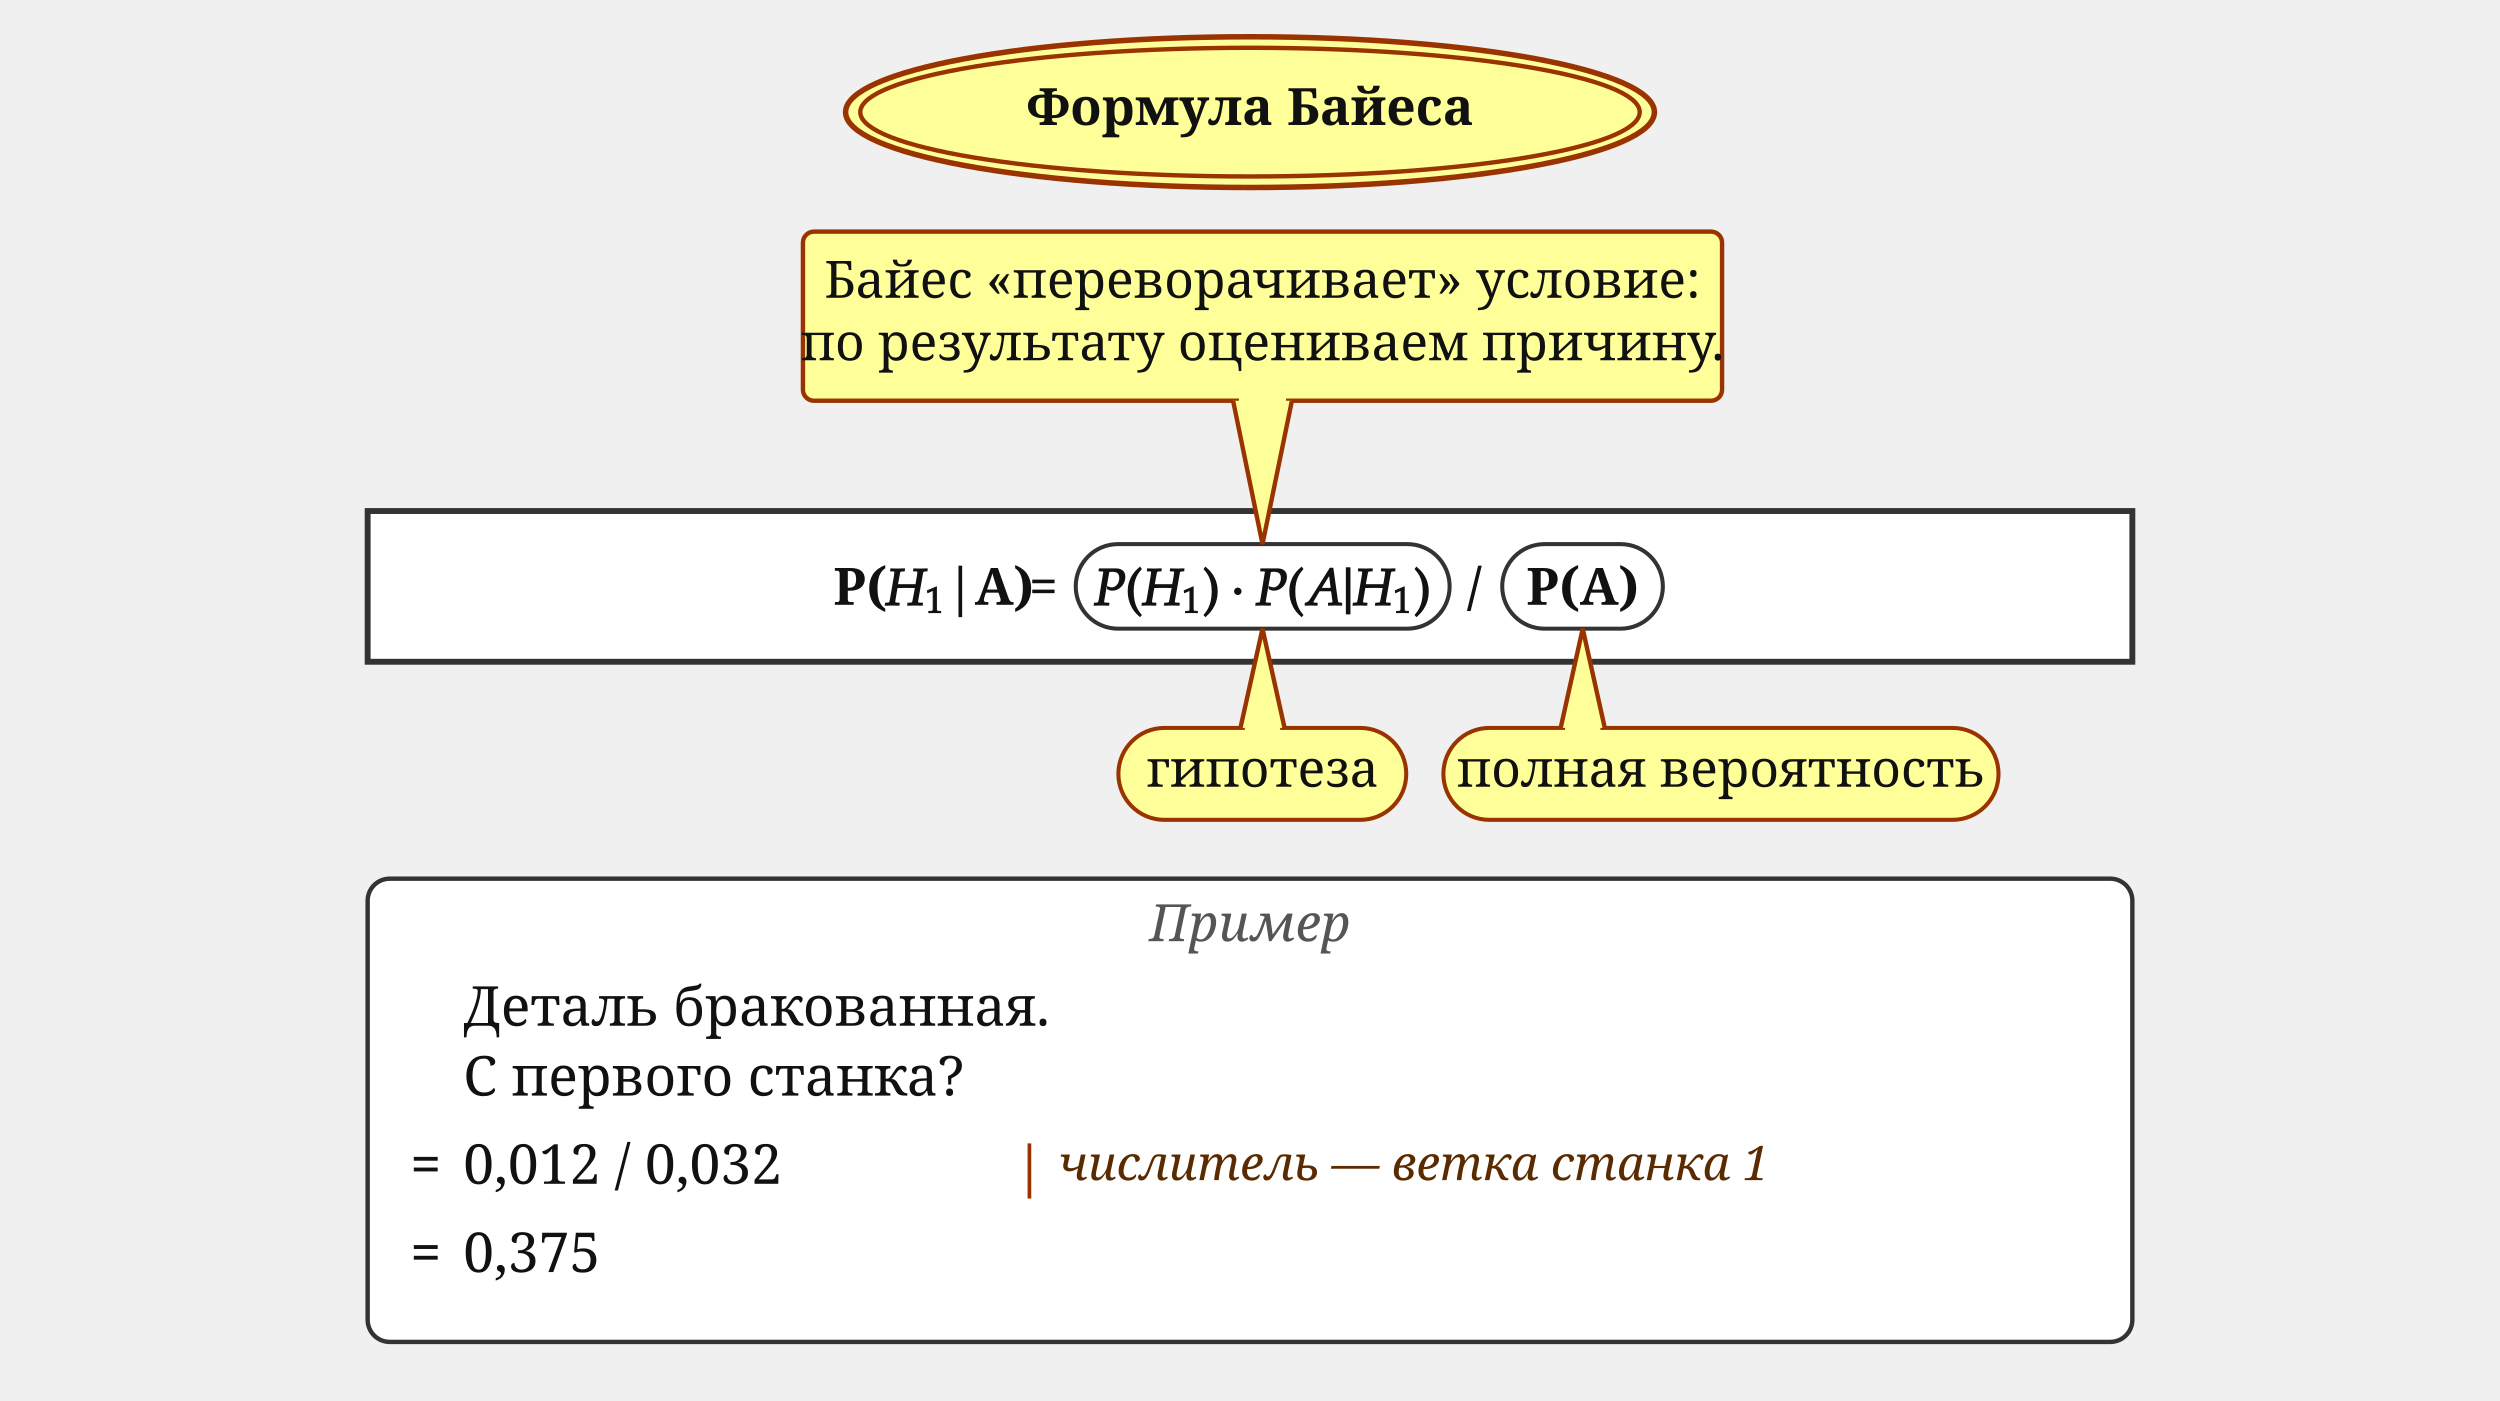
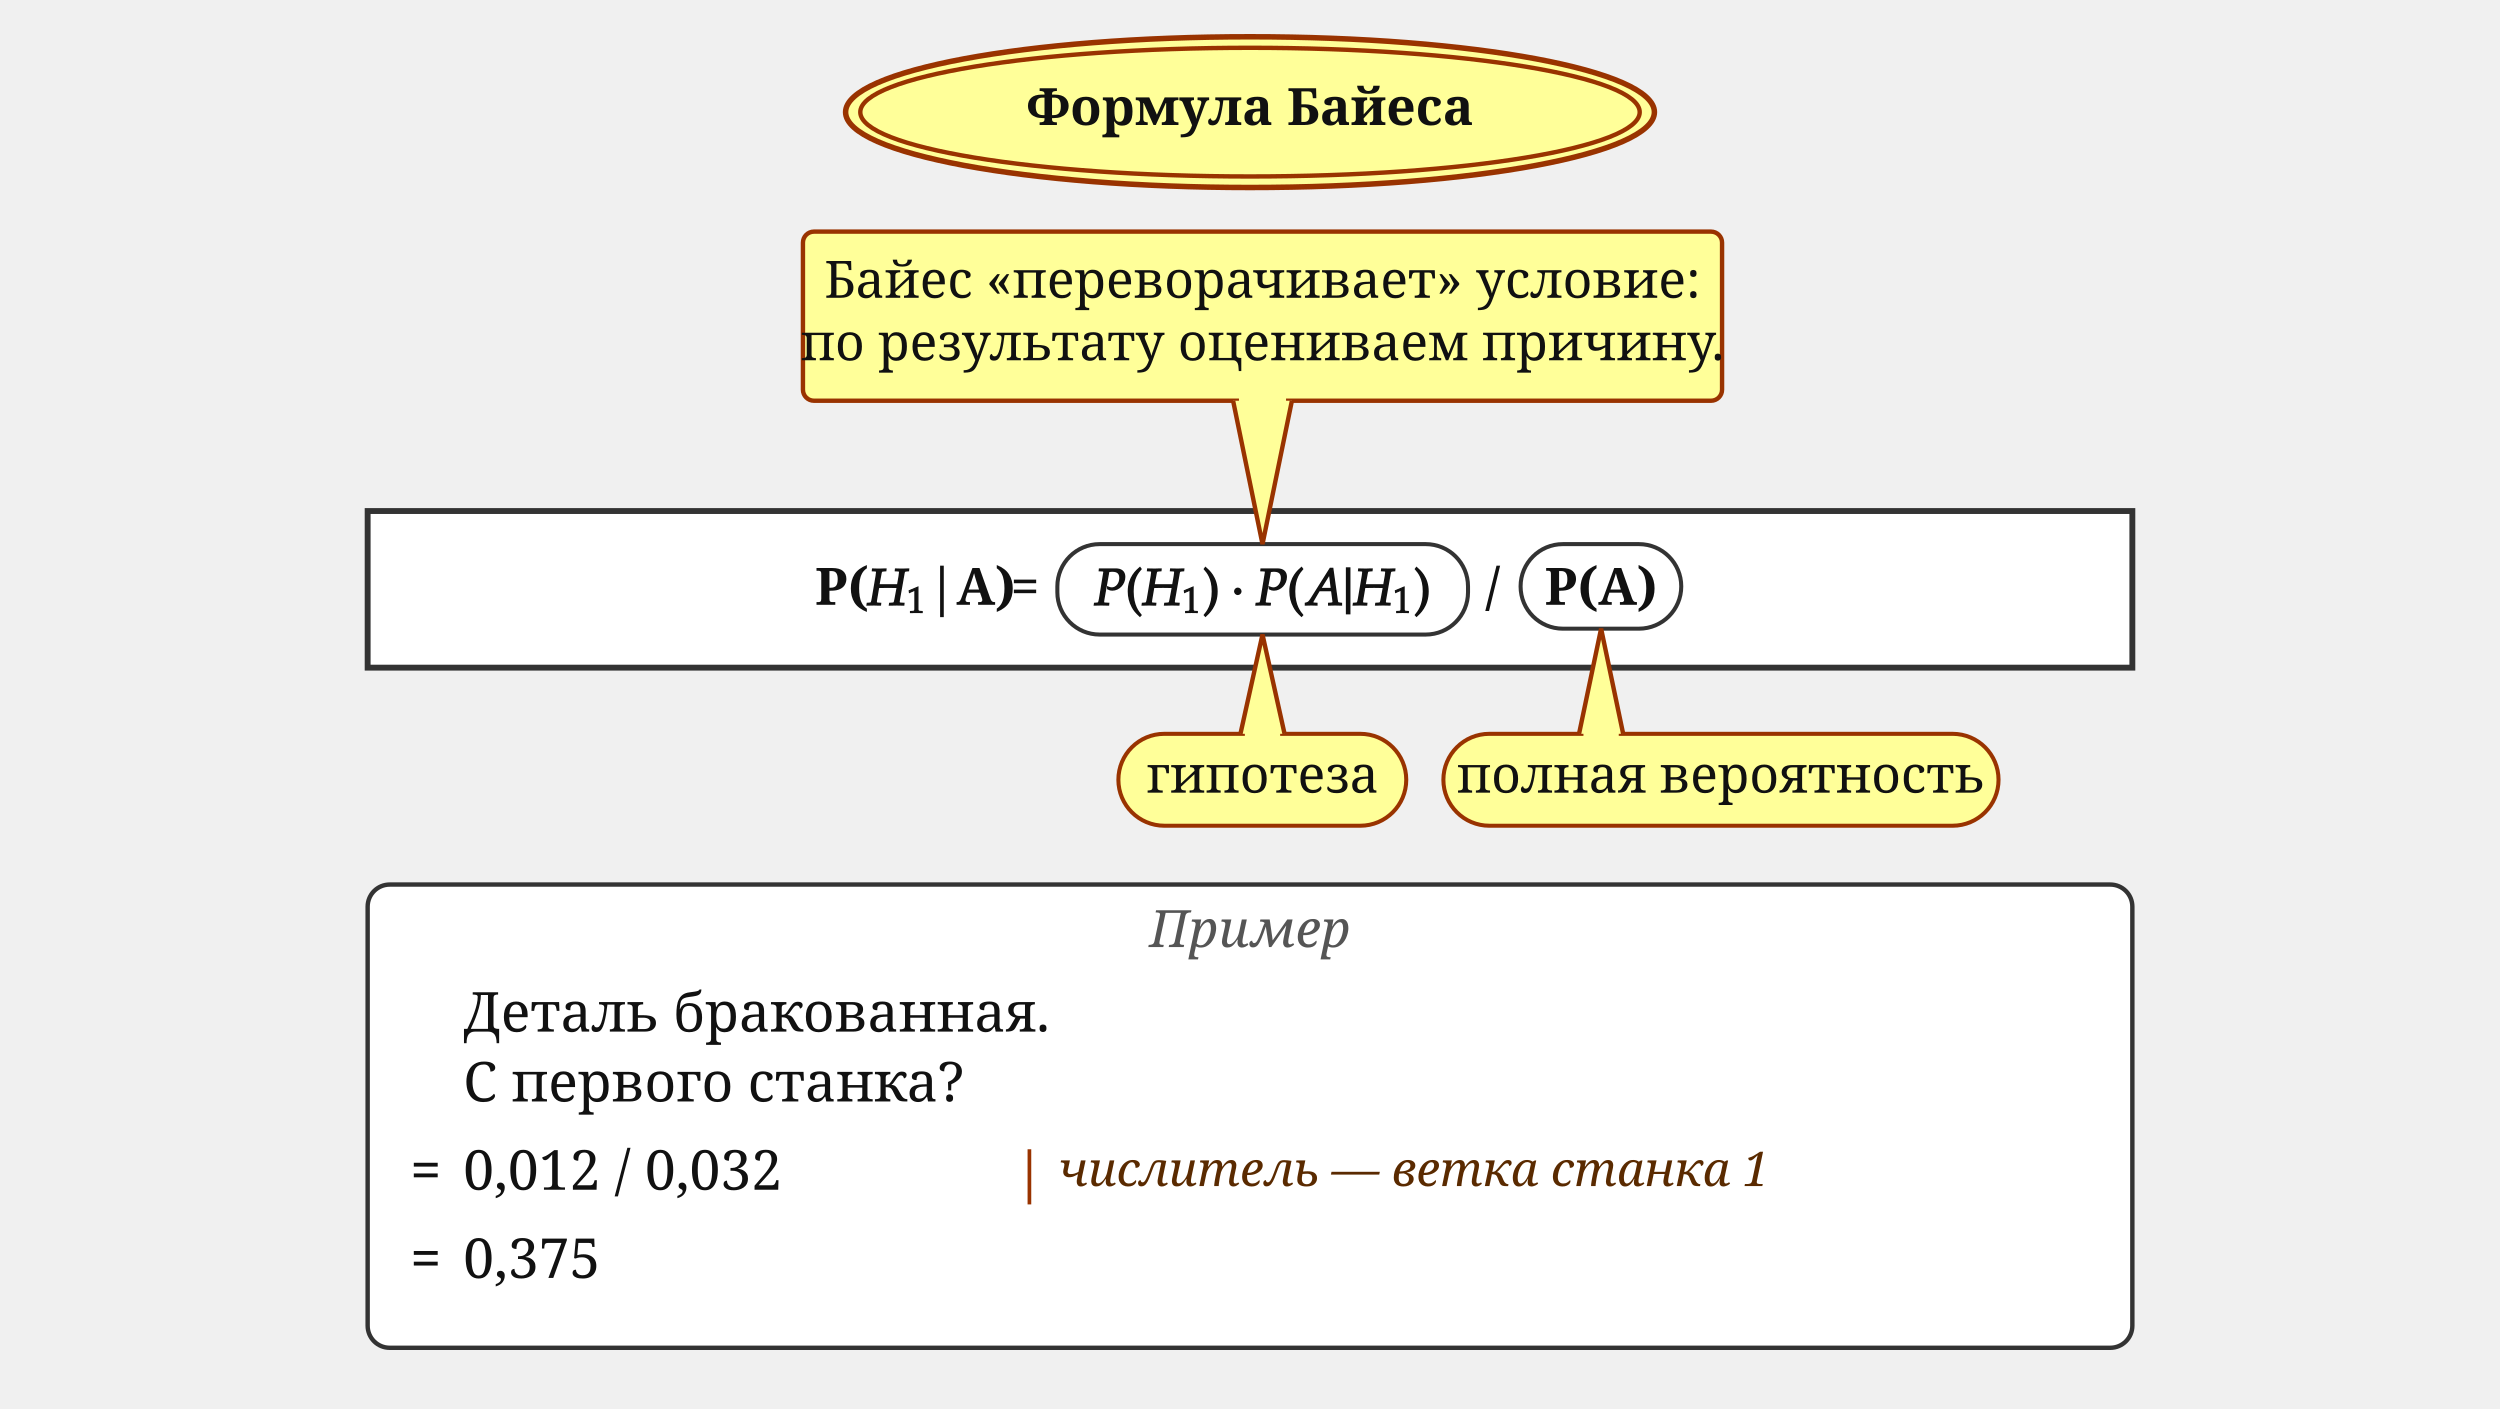
- <svg xmlns="http://www.w3.org/2000/svg" width="680" height="381" viewBox="0 0 680 381" font-family="PT Serif, serif">
+ <svg xmlns="http://www.w3.org/2000/svg" width="680" height="383" viewBox="0 0 680 383" font-family="PT Serif, serif">
  <g transform="translate(0.0,0.0)">
    <ellipse cx="340.0" cy="30.5" rx="110.0" ry="20.5" fill="#FFFF99" stroke="#993300" stroke-width="1.5" />
    <ellipse cx="340.0" cy="30.5" rx="106.0" ry="17.5" fill="none" stroke="#993300" stroke-width="1.2" />
    <text x="340.0" y="34.0" font-size="14" text-anchor="middle" font-weight="bold" fill="#111">Формула Байеса</text>
    <g transform="translate(10.0,63.0)">
-       <rect x="90.0" y="76.0" width="480.0" height="41.0" rx="0" fill="#FFFFFF" stroke="#333333" stroke-width="1.6" />
-       <text x="216.7" y="101.5" font-size="14" text-anchor="start" font-weight="bold" fill="#111">P(</text>
-       <svg x="230.92" y="91.81" width="16.42" height="11.82" viewBox="0 -692 1173.2 844.1" overflow="visible" color="#111">
+       <rect x="90.0" y="76.0" width="480.0" height="42.6" rx="0" fill="#FFFFFF" stroke="#333333" stroke-width="1.6" />
+       <text x="211.7" y="101.5" font-size="14" text-anchor="start" font-weight="bold" fill="#111">P(</text>
+       <svg x="225.92" y="91.81" width="16.42" height="11.82" viewBox="0 -692 1173.2 844.1" overflow="visible" color="#111">
        <g stroke="currentColor" fill="currentColor" stroke-width="30" transform="scale(1,-1)">
          <path d="M221 385L263 613C270 652 277 658 314 661L356 664L359 692L335 692L245 689C229 689 211 689 168 690L104 692L101 664L148 662C172 661 183 653 183 635C183 621 179 590 174 559L100 125C83 33 82 32 42 28L1 25L-3-3L39-2C87-1 110 0 129 0L226-3L252-3L255 25L206 28C179 30 170 37 170 58C170 67 171 74 174 93L216 340L277 341C339 342 381 343 400 343C419 343 460 342 523 341L584 340L544 125C535 76 528 48 523 42C519 34 508 30 486 28L436 25L432-3L488-2C532-1 562 0 573 0C589 0 620-1 663-2L705-3L708 25L650 28C624 29 614 37 614 58C614 67 615 76 618 93L710 613C717 652 723 657 761 661L797 664L800 692L784 692L693 689C678 689 657 689 613 690L550 692L547 664L595 662C619 661 630 653 630 635C630 621 626 589 621 559L591 385Z" />
          <g transform="translate(810,-150) scale(0.707)">
            <path d="M362-3L362 27L310 30C255 33 245 44 245 96L245 700L4 598L11 548L161 614L161 96C161 44 150 33 96 30L40 27L40-3C194 0 194 0 205 0C236 0 346-3 362-3Z" />
          </g>
        </g>
      </svg>
-       <text x="247.3" y="101.5" font-size="14" text-anchor="start" font-weight="bold" fill="#111">|A)</text>
-       <text x="266.1" y="101.5" font-size="14" text-anchor="start" font-weight="bold" fill="#111"> </text>
-       <text x="269.9" y="101.5" font-size="14" text-anchor="start" font-weight="bold" fill="#111">=</text>
-       <text x="277.8" y="101.5" font-size="14" text-anchor="start" font-weight="bold" fill="#111"> </text>
-       <rect x="282.6" y="85.0" width="101.7" height="23.0" rx="11.5" fill="#fff" stroke="#333333" stroke-width="1.1" />
+       <text x="242.3" y="101.5" font-size="14" text-anchor="start" font-weight="bold" fill="#111">|A)</text>
+       <text x="261.1" y="101.5" font-size="14" text-anchor="start" font-weight="bold" fill="#111"> </text>
+       <text x="264.9" y="101.5" font-size="14" text-anchor="start" font-weight="bold" fill="#111">=</text>
+       <text x="272.8" y="101.5" font-size="14" text-anchor="start" font-weight="bold" fill="#111"> </text>
+       <rect x="277.6" y="85.0" width="111.7" height="24.6" rx="11.5" fill="#fff" stroke="#333333" stroke-width="1.1" />
      <svg x="287.56" y="91.41" width="91.68" height="13.17" viewBox="0 -720.5 6548.9 941" overflow="visible" color="#111">
        <g stroke="currentColor" fill="currentColor" stroke-width="30" transform="scale(1,-1)">
          <path d="M105 664L160 662C184 661 195 653 195 635L112 125C95 34 94 31 54 28L13 25L9-3L51-2C92-1 123 0 141 0C158 0 187-1 227-2L280-3L283 25L218 28C192 29 182 37 182 58C182 67 183 74 186 93L284 648C320 654 336 656 355 656C457 656 506 612 506 519C506 411 434 323 346 323C324 323 304 328 267 342L269 311C306 293 326 288 355 288C484 288 594 405 594 541C594 642 531 695 412 692L108 692Z" />
          <g transform="translate(610,0) translate(0 -5.5)">
            <path d="M146 266C146 526 243 632 301 700L282 726C225 675 60 542 60 266C60 159 85 58 133-32C168-99 200-138 282-215L301-194C255-137 146-15 146 266Z" />
          </g>
          <g transform="translate(942,0)">
            <path d="M221 385L263 613C270 652 277 658 314 661L356 664L359 692L335 692L245 689C229 689 211 689 168 690L104 692L101 664L148 662C172 661 183 653 183 635C183 621 179 590 174 559L100 125C83 33 82 32 42 28L1 25L-3-3L39-2C87-1 110 0 129 0L226-3L252-3L255 25L206 28C179 30 170 37 170 58C170 67 171 74 174 93L216 340L277 341C339 342 381 343 400 343C419 343 460 342 523 341L584 340L544 125C535 76 528 48 523 42C519 34 508 30 486 28L436 25L432-3L488-2C532-1 562 0 573 0C589 0 620-1 663-2L705-3L708 25L650 28C624 29 614 37 614 58C614 67 615 76 618 93L710 613C717 652 723 657 761 661L797 664L800 692L784 692L693 689C678 689 657 689 613 690L550 692L547 664L595 662C619 661 630 653 630 635C630 621 626 589 621 559L591 385Z" />
            <g transform="translate(810,-150) scale(0.707)">
              <path d="M362-3L362 27L310 30C255 33 245 44 245 96L245 700L4 598L11 548L161 614L161 96C161 44 150 33 96 30L40 27L40-3C194 0 194 0 205 0C236 0 346-3 362-3Z" />
            </g>
          </g>
          <g transform="translate(2115.2,0) translate(0 -5.5)">
            <path d="M51 726L32 700C87 636 187 526 187 266C187-10 83-131 32-194L51-215C104-165 273-23 273 265C273 542 108 675 51 726Z" />
          </g>
          <g transform="translate(2669.5,0)">
            <path d="M124 319C94 319 67 291 67 261C67 231 94 203 123 203C155 203 183 230 183 260C183 291 155 319 124 319Z" />
          </g>
          <g transform="translate(3140.7,0)">
            <path d="M105 664L160 662C184 661 195 653 195 635L112 125C95 34 94 31 54 28L13 25L9-3L51-2C92-1 123 0 141 0C158 0 187-1 227-2L280-3L283 25L218 28C192 29 182 37 182 58C182 67 183 74 186 93L284 648C320 654 336 656 355 656C457 656 506 612 506 519C506 411 434 323 346 323C324 323 304 328 267 342L269 311C306 293 326 288 355 288C484 288 594 405 594 541C594 642 531 695 412 692L108 692Z" />
          </g>
          <g transform="translate(3750.7,0) translate(0 -5.5)">
            <path d="M146 266C146 526 243 632 301 700L282 726C225 675 60 542 60 266C60 159 85 58 133-32C168-99 200-138 282-215L301-194C255-137 146-15 146 266Z" />
          </g>
          <g transform="translate(4082.7,0)">
            <path d="M567 55C567 39 552 30 524 28L480 25L480-3C582 0 582 0 602 0C622 0 622 0 724-3L724 25L698 28C651 35 650 35 642 80L555 705L509 705L136 112C100 56 82 40 48 32L28 27L28-3C120 0 120 0 140 0C159 0 161 0 247-3L247 25L195 28C179 29 164 38 164 47C164 55 171 69 190 102L292 277L538 277L563 89L563 86C563 84 567 69 567 55M496 601L533 313L317 313Z" />
          </g>
          <g transform="translate(4833.7,0)">
            <path d="M135-172L135 713L76 713L76-172Z" />
          </g>
          <g transform="translate(5043.7,0)">
            <path d="M221 385L263 613C270 652 277 658 314 661L356 664L359 692L335 692L245 689C229 689 211 689 168 690L104 692L101 664L148 662C172 661 183 653 183 635C183 621 179 590 174 559L100 125C83 33 82 32 42 28L1 25L-3-3L39-2C87-1 110 0 129 0L226-3L252-3L255 25L206 28C179 30 170 37 170 58C170 67 171 74 174 93L216 340L277 341C339 342 381 343 400 343C419 343 460 342 523 341L584 340L544 125C535 76 528 48 523 42C519 34 508 30 486 28L436 25L432-3L488-2C532-1 562 0 573 0C589 0 620-1 663-2L705-3L708 25L650 28C624 29 614 37 614 58C614 67 615 76 618 93L710 613C717 652 723 657 761 661L797 664L800 692L784 692L693 689C678 689 657 689 613 690L550 692L547 664L595 662C619 661 630 653 630 635C630 621 626 589 621 559L591 385Z" />
            <g transform="translate(810,-150) scale(0.707)">
              <path d="M362-3L362 27L310 30C255 33 245 44 245 96L245 700L4 598L11 548L161 614L161 96C161 44 150 33 96 30L40 27L40-3C194 0 194 0 205 0C236 0 346-3 362-3Z" />
            </g>
          </g>
          <g transform="translate(6216.9,0) translate(0 -5.5)">
            <path d="M51 726L32 700C87 636 187 526 187 266C187-10 83-131 32-194L51-215C104-165 273-23 273 265C273 542 108 675 51 726Z" />
          </g>
        </g>
      </svg>
-       <text x="385.2" y="101.5" font-size="14" text-anchor="start" font-weight="bold" fill="#111"> </text>
-       <text x="389.0" y="101.5" font-size="14" text-anchor="start" font-weight="bold" fill="#111">/</text>
-       <text x="393.8" y="101.5" font-size="14" text-anchor="start" font-weight="bold" fill="#111"> </text>
-       <rect x="398.6" y="85.0" width="43.7" height="23.0" rx="11.5" fill="#fff" stroke="#333333" stroke-width="1.1" />
-       <text x="420.5" y="101.5" font-size="14" text-anchor="middle" font-weight="bold" fill="#111">P(A)</text>
+       <text x="390.2" y="101.5" font-size="14" text-anchor="start" font-weight="bold" fill="#111"> </text>
+       <text x="394.0" y="101.5" font-size="14" text-anchor="start" font-weight="bold" fill="#111">/</text>
+       <text x="398.8" y="101.5" font-size="14" text-anchor="start" font-weight="bold" fill="#111"> </text>
+       <rect x="403.6" y="85.0" width="43.7" height="23.0" rx="11.5" fill="#fff" stroke="#333333" stroke-width="1.1" />
+       <text x="425.5" y="101.5" font-size="14" text-anchor="middle" font-weight="bold" fill="#111">P(A)</text>
      <rect x="208.4" y="0.0" width="250.0" height="46.0" rx="3" fill="#FFFF99" stroke="#993300" stroke-width="1.2" />
      <g data-k="tail">
        <path d="M325.4,46.0L333.4,85.0L341.4,46.0" fill="#FFFF99" stroke="#993300" stroke-width="1.2" />
        <line x1="327.0" y1="46.0" x2="339.8" y2="46.0" stroke="#FFFF99" stroke-width="2.8" />
      </g>
      <text x="333.4" y="18.0" font-size="14" text-anchor="middle" fill="#111">Байес «переворачивает» условие:</text>
      <text x="333.4" y="35.0" font-size="14" text-anchor="middle" fill="#111">по результату оцениваем причину.</text>
-       <rect x="294.2" y="135.0" width="78.3" height="25.0" rx="12.5" fill="#FFFF99" stroke="#993300" stroke-width="1.1" />
+       <rect x="294.2" y="136.6" width="78.3" height="25.0" rx="12.5" fill="#FFFF99" stroke="#993300" stroke-width="1.1" />
      <g data-k="tail">
-         <path d="M327.4,135.0L333.4,108.0L339.4,135.0" fill="#FFFF99" stroke="#993300" stroke-width="1.2" />
-         <line x1="328.6" y1="135.0" x2="338.2" y2="135.0" stroke="#FFFF99" stroke-width="2.8" />
+         <path d="M327.4,136.6L333.4,109.6L339.4,136.6" fill="#FFFF99" stroke="#993300" stroke-width="1.2" />
+         <line x1="328.6" y1="136.6" x2="338.2" y2="136.6" stroke="#FFFF99" stroke-width="2.8" />
      </g>
-       <text x="333.4" y="151.0" font-size="14" text-anchor="middle" fill="#111">гипотеза</text>
-       <rect x="382.6" y="135.0" width="151.0" height="25.0" rx="12.5" fill="#FFFF99" stroke="#993300" stroke-width="1.1" />
+       <text x="333.4" y="152.6" font-size="14" text-anchor="middle" fill="#111">гипотеза</text>
+       <rect x="382.6" y="136.6" width="151.0" height="25.0" rx="12.5" fill="#FFFF99" stroke="#993300" stroke-width="1.1" />
      <g data-k="tail">
-         <path d="M414.5,135.0L420.5,108.0L426.5,135.0" fill="#FFFF99" stroke="#993300" stroke-width="1.2" />
-         <line x1="415.7" y1="135.0" x2="425.3" y2="135.0" stroke="#FFFF99" stroke-width="2.8" />
+         <path d="M419.5,136.6L425.5,108.0L431.5,136.6" fill="#FFFF99" stroke="#993300" stroke-width="1.2" />
+         <line x1="420.7" y1="136.6" x2="430.3" y2="136.6" stroke="#FFFF99" stroke-width="2.8" />
      </g>
-       <text x="458.1" y="151.0" font-size="14" text-anchor="middle" fill="#111">полная вероятность</text>
+       <text x="458.1" y="152.6" font-size="14" text-anchor="middle" fill="#111">полная вероятность</text>
    </g>
-     <rect x="100.0" y="239.0" width="480.0" height="126.0" rx="6" fill="#FFFFFF" stroke="#333333" stroke-width="1.2" />
-     <text x="340.0" y="256.0" font-size="14" text-anchor="middle" font-style="italic" fill="#555">Пример</text>
-     <text x="120.0" y="279.0" font-size="15" text-anchor="end" font-weight="bold" fill="#111" />
-     <text x="126.0" y="279.0" font-size="15" text-anchor="start" fill="#111">Деталь бракованная.</text>
-     <text x="126.0" y="298.0" font-size="15" text-anchor="start" fill="#111">С первого станка?</text>
-     <text x="120.0" y="322.0" font-size="15" text-anchor="end" font-weight="bold" fill="#111">=</text>
-     <text x="126.0" y="322.0" font-size="15" text-anchor="start" fill="#111">0,012 / 0,032</text>
-     <line x1="280.0" y1="311.0" x2="280.0" y2="326.0" stroke="#993300" stroke-width="1" />
-     <text x="288.0" y="321.0" font-size="13" text-anchor="start" font-style="italic" fill="#5a2a00">числитель — ветка станка 1</text>
-     <text x="120.0" y="346.0" font-size="15" text-anchor="end" font-weight="bold" fill="#111">=</text>
-     <text x="126.0" y="346.0" font-size="15" text-anchor="start" fill="#111">0,375</text>
+     <rect x="100.0" y="240.6" width="480.0" height="126.0" rx="6" fill="#FFFFFF" stroke="#333333" stroke-width="1.2" />
+     <text x="340.0" y="257.6" font-size="14" text-anchor="middle" font-style="italic" fill="#555">Пример</text>
+     <text x="120.0" y="280.6" font-size="15" text-anchor="end" font-weight="bold" fill="#111" />
+     <text x="126.0" y="280.6" font-size="15" text-anchor="start" fill="#111">Деталь бракованная.</text>
+     <text x="126.0" y="299.6" font-size="15" text-anchor="start" fill="#111">С первого станка?</text>
+     <text x="120.0" y="323.6" font-size="15" text-anchor="end" font-weight="bold" fill="#111">=</text>
+     <text x="126.0" y="323.6" font-size="15" text-anchor="start" fill="#111">0,012 / 0,032</text>
+     <line x1="280.0" y1="312.6" x2="280.0" y2="327.6" stroke="#993300" stroke-width="1" />
+     <text x="288.0" y="322.6" font-size="13" text-anchor="start" font-style="italic" fill="#5a2a00">числитель — ветка станка 1</text>
+     <text x="120.0" y="347.6" font-size="15" text-anchor="end" font-weight="bold" fill="#111">=</text>
+     <text x="126.0" y="347.6" font-size="15" text-anchor="start" fill="#111">0,375</text>
  </g>
</svg>
